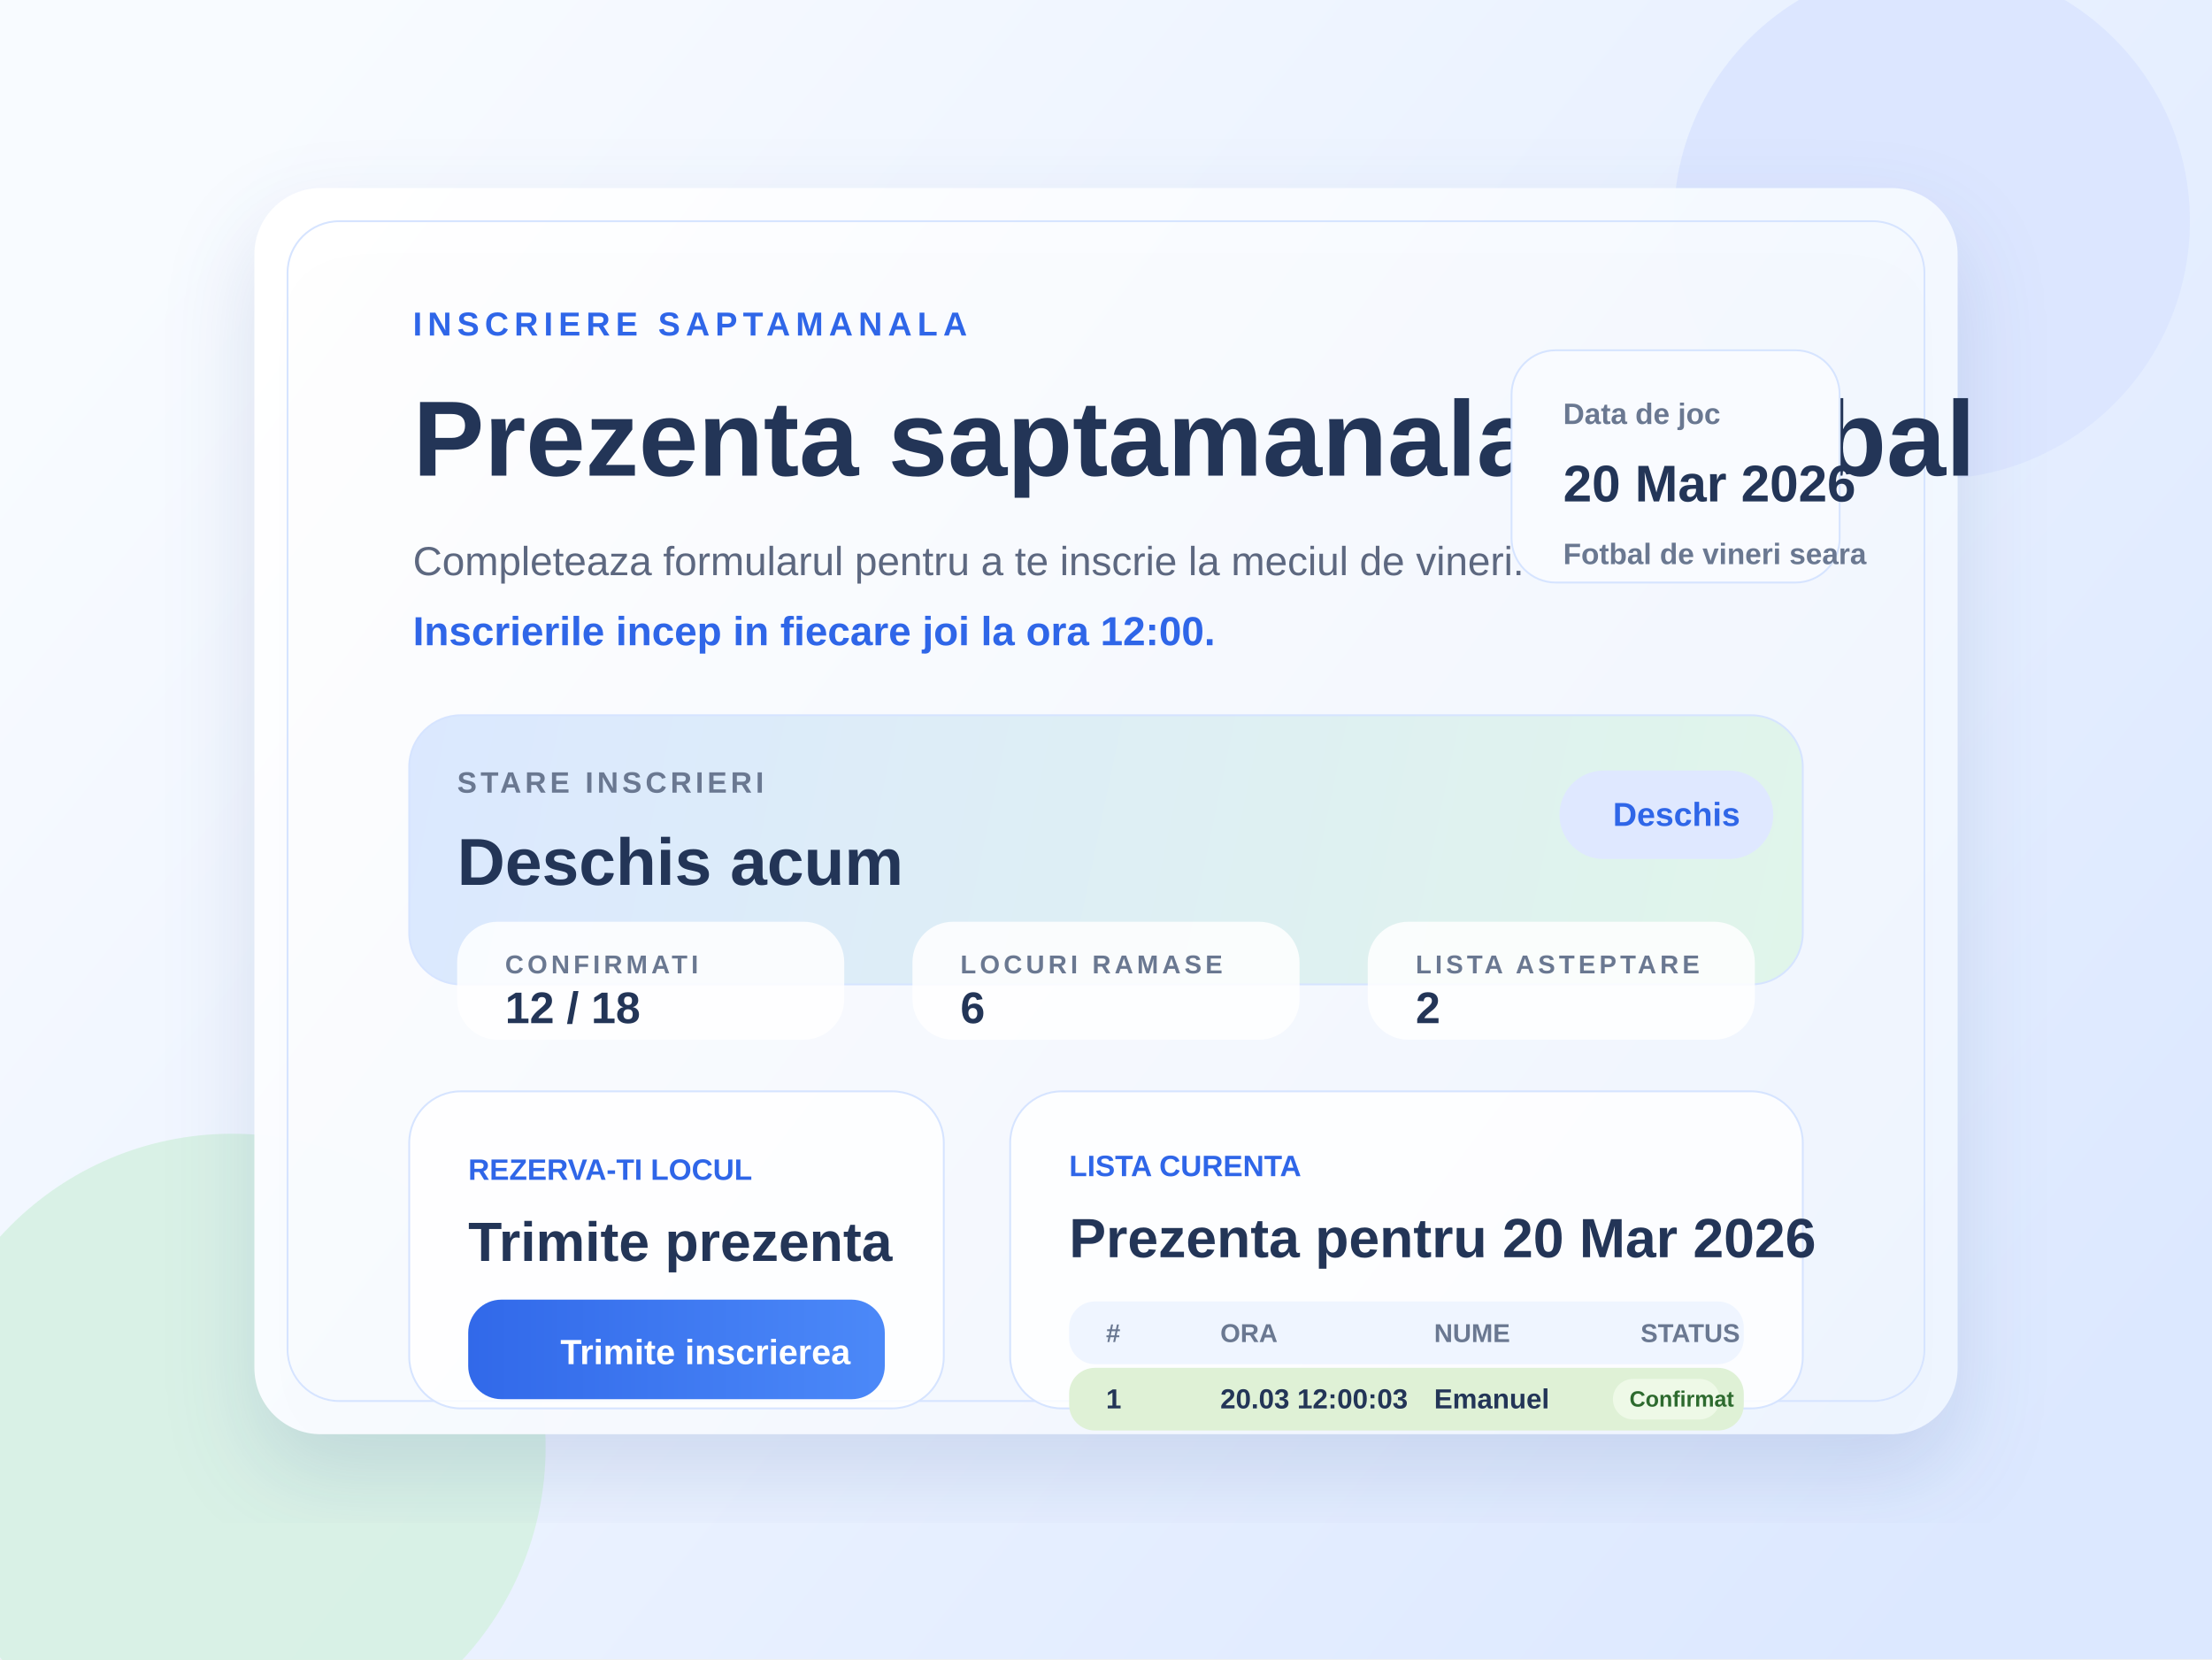
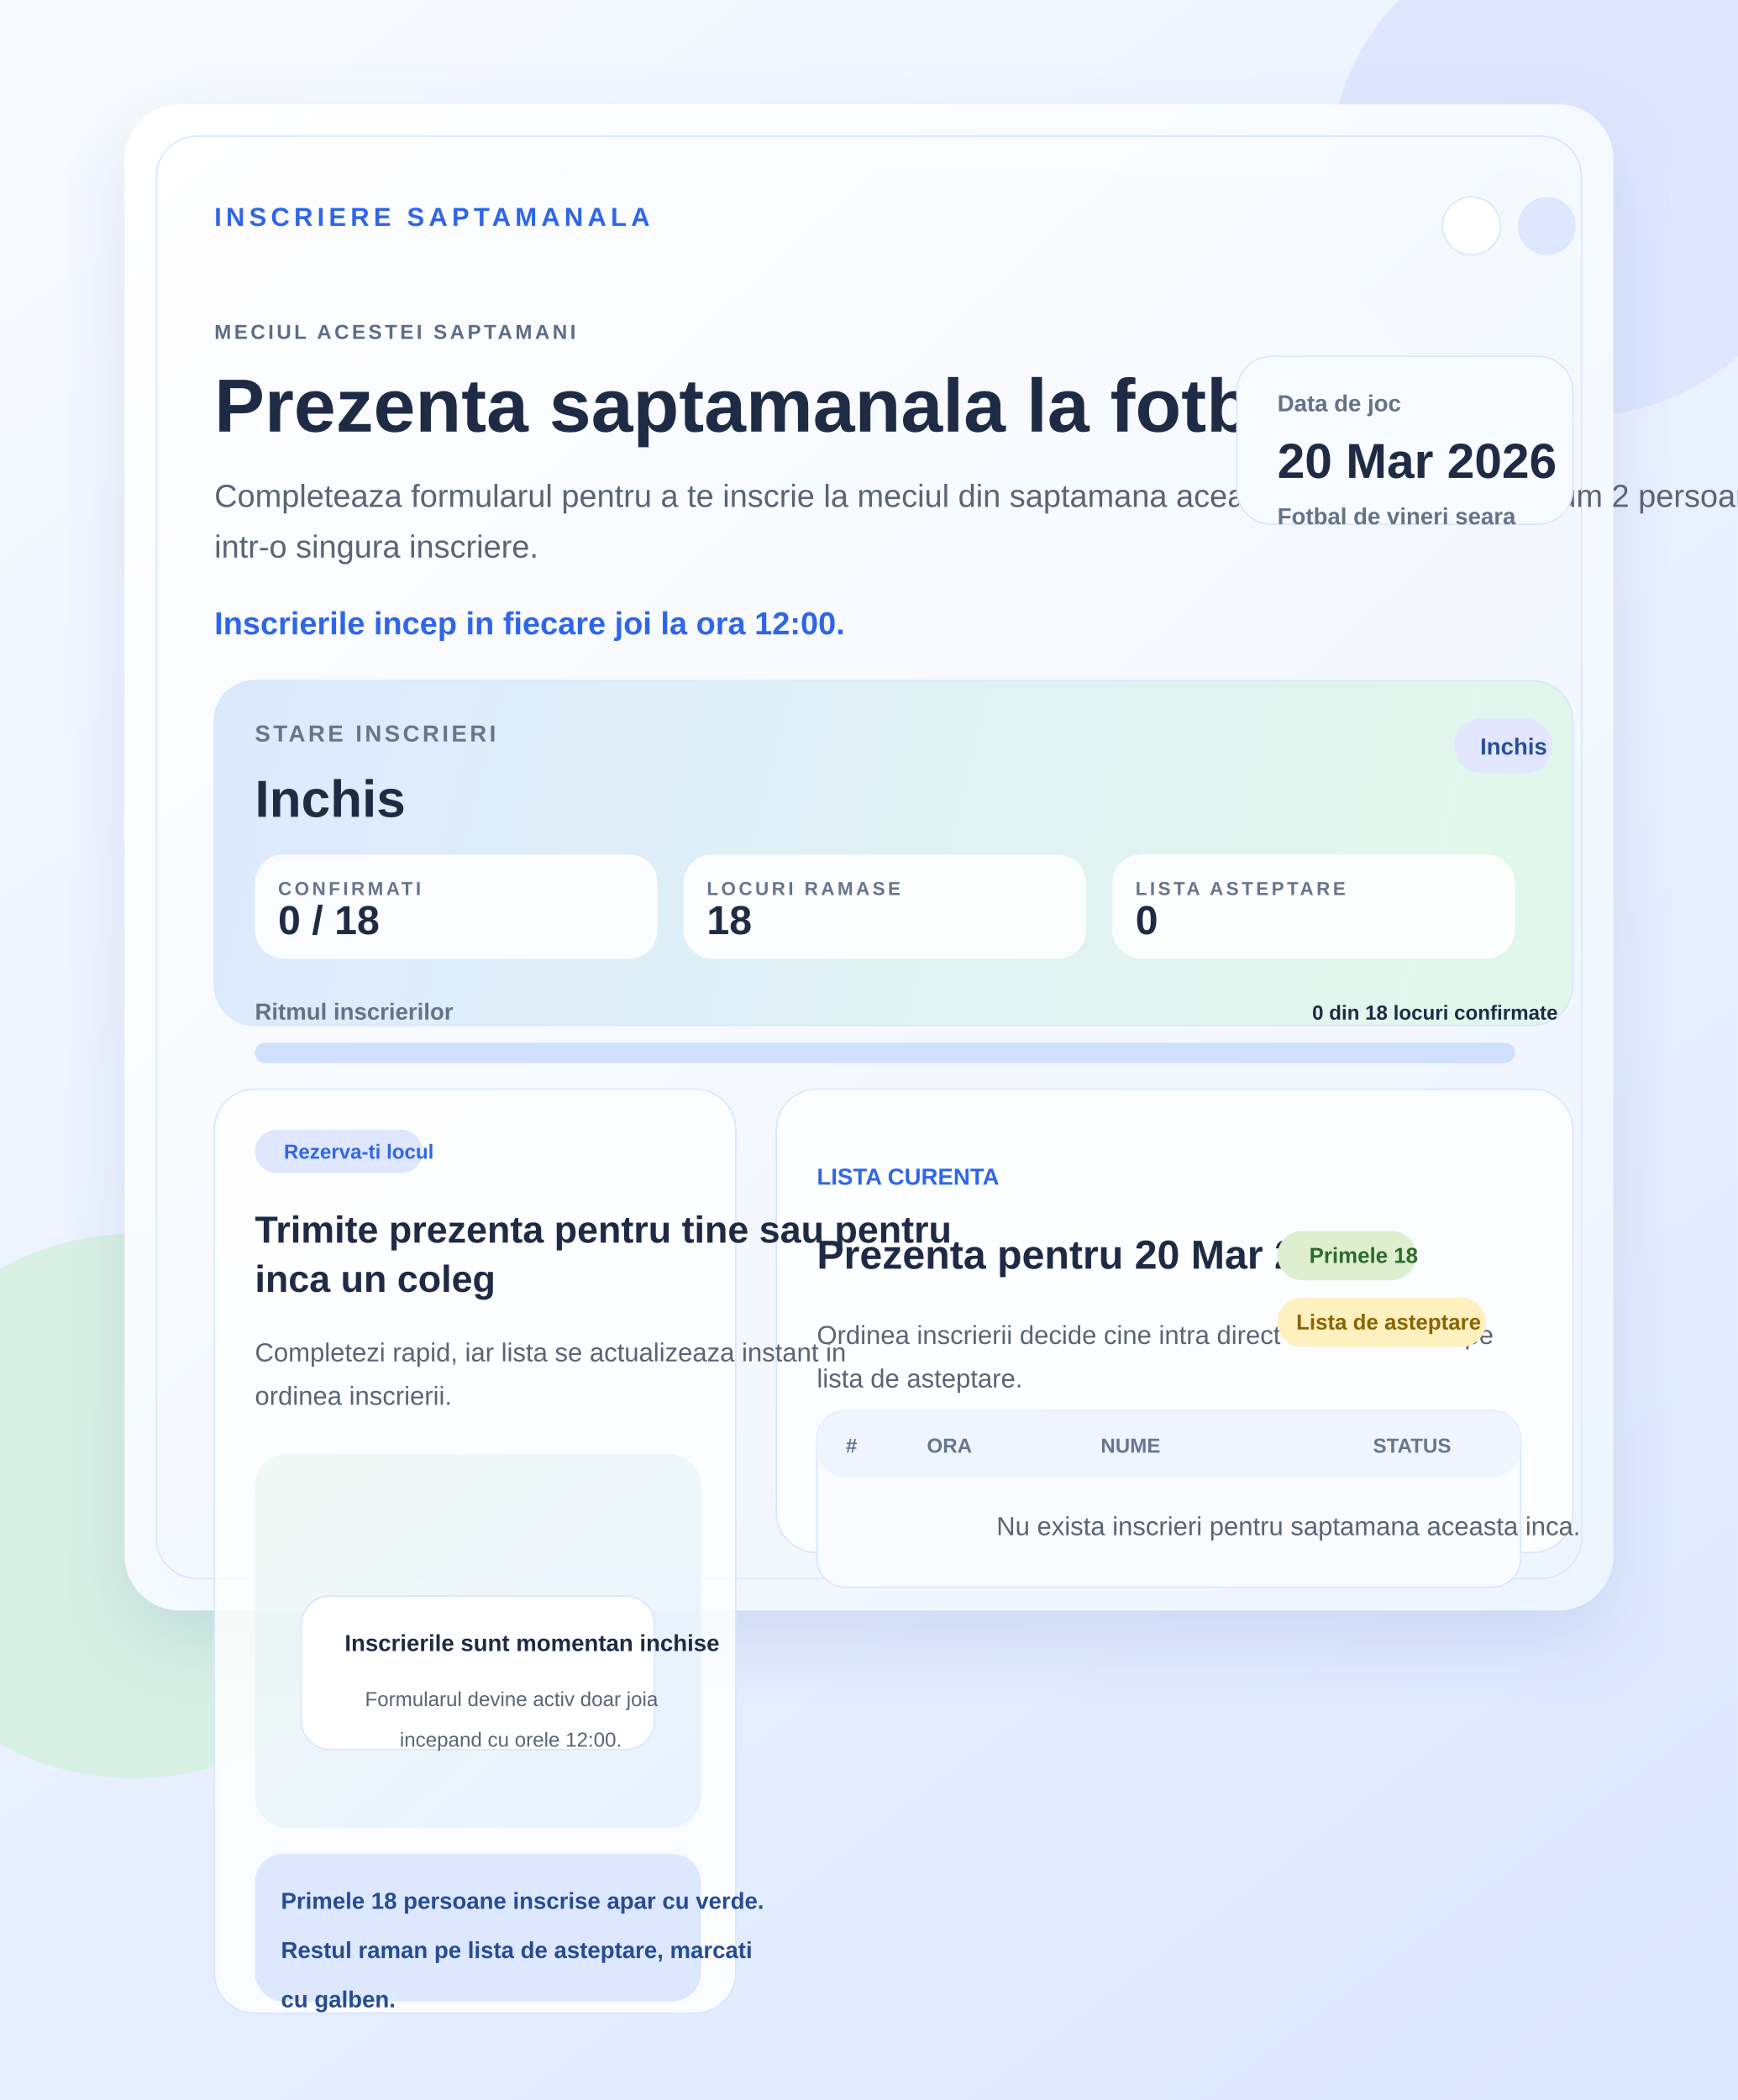
- <svg xmlns="http://www.w3.org/2000/svg" width="1200" height="900" viewBox="0 0 1200 900" fill="none">
+ <svg xmlns="http://www.w3.org/2000/svg" width="1200" height="1450" viewBox="0 0 1200 1450" fill="none">
  <defs>
-     <linearGradient id="pageBg" x1="132" y1="70" x2="1078" y2="844" gradientUnits="userSpaceOnUse">
-       <stop stop-color="#F8FBFF" />
+     <linearGradient id="pageBg" x1="90" y1="40" x2="1120" y2="1410" gradientUnits="userSpaceOnUse">
+       <stop stop-color="#F7FAFF" />
      <stop offset="1" stop-color="#DCE8FF" />
    </linearGradient>
-     <linearGradient id="shell" x1="180" y1="118" x2="1018" y2="758" gradientUnits="userSpaceOnUse">
+     <linearGradient id="shell" x1="120" y1="90" x2="1080" y2="1140" gradientUnits="userSpaceOnUse">
      <stop stop-color="#FFFFFF" stop-opacity="0.98" />
-       <stop offset="1" stop-color="#EFF5FF" stop-opacity="0.98" />
+       <stop offset="1" stop-color="#EEF5FF" stop-opacity="0.98" />
    </linearGradient>
-     <linearGradient id="liveBoard" x1="220" y1="354" x2="980" y2="512" gradientUnits="userSpaceOnUse">
-       <stop stop-color="#DBE8FF" />
-       <stop offset="1" stop-color="#E0F5EA" />
+     <linearGradient id="liveBoard" x1="154" y1="300" x2="1040" y2="520" gradientUnits="userSpaceOnUse">
+       <stop stop-color="#DDE9FF" />
+       <stop offset="1" stop-color="#E2F7EC" />
    </linearGradient>
-     <linearGradient id="cta" x1="235" y1="730" x2="475" y2="730" gradientUnits="userSpaceOnUse">
-       <stop stop-color="#2F66E8" />
-       <stop offset="1" stop-color="#4B88F8" />
+     <linearGradient id="fieldGlow" x1="0" y1="0" x2="1" y2="1">
+       <stop stop-color="#DFF2E7" />
+       <stop offset="1" stop-color="#CFE7FF" />
    </linearGradient>
-     <filter id="softShadow" x="90" y="54" width="1020" height="772" filterUnits="userSpaceOnUse" color-interpolation-filters="sRGB">
+     <filter id="shadow" x="48" y="34" width="1104" height="1142" filterUnits="userSpaceOnUse" color-interpolation-filters="sRGB">
      <feFlood flood-opacity="0" result="BackgroundImageFix" />
      <feColorMatrix in="SourceAlpha" type="matrix" values="0 0 0 0 0 0 0 0 0 0 0 0 0 0 0 0 0 0 127 0" result="hardAlpha" />
      <feOffset dy="22" />
-       <feGaussianBlur stdDeviation="24" />
-       <feColorMatrix type="matrix" values="0 0 0 0 0.137 0 0 0 0 0.267 0 0 0 0 0.553 0 0 0 0.14 0" />
+       <feGaussianBlur stdDeviation="26" />
+       <feColorMatrix type="matrix" values="0 0 0 0 0.137 0 0 0 0 0.267 0 0 0 0 0.553 0 0 0 0.12 0" />
      <feBlend mode="normal" in2="BackgroundImageFix" result="effect1_dropShadow_1_2" />
      <feBlend mode="normal" in="SourceGraphic" in2="effect1_dropShadow_1_2" result="shape" />
    </filter>
  </defs>
-   <rect width="1200" height="900" fill="url(#pageBg)" />
-   <circle cx="1048" cy="120" r="140" fill="#DCE6FF" fill-opacity="0.95" />
-   <circle cx="126" cy="785" r="170" fill="#D7F1E4" fill-opacity="0.92" />
-   <g filter="url(#softShadow)">
-     <rect x="138" y="102" width="924" height="676" rx="36" fill="url(#shell)" />
-     <rect x="156" y="120" width="888" height="640" rx="28" stroke="#D6E4FF" />
+   <rect width="1200" height="1450" fill="url(#pageBg)" />
+   <circle cx="1088" cy="118" r="170" fill="#DCE6FF" fill-opacity="0.92" />
+   <circle cx="92" cy="1040" r="188" fill="#D7F1E3" fill-opacity="0.92" />
+   <g filter="url(#shadow)">
+     <rect x="86" y="72" width="1028" height="1040" rx="38" fill="url(#shell)" />
+     <rect x="108" y="94" width="984" height="996" rx="28" stroke="#D8E6FF" />
  </g>
-   <text x="224" y="182" fill="#2F66E8" font-family="Plus Jakarta Sans, Arial, sans-serif" font-size="18" font-weight="800" letter-spacing="3">INSCRIERE SAPTAMANALA</text>
-   <text x="224" y="258" fill="#233557" font-family="Plus Jakarta Sans, Arial, sans-serif" font-size="58" font-weight="800">Prezenta saptamanala la fotbal</text>
-   <text x="224" y="312" fill="#5D6880" font-family="Plus Jakarta Sans, Arial, sans-serif" font-size="22" font-weight="500">Completeaza formularul pentru a te inscrie la meciul de vineri.</text>
-   <text x="224" y="350" fill="#2F66E8" font-family="Plus Jakarta Sans, Arial, sans-serif" font-size="22" font-weight="800">Inscrierile incep in fiecare joi la ora 12:00.</text>
-   <rect x="820" y="190" width="178" height="126" rx="24" fill="#F9FBFF" stroke="#D6E4FF" />
-   <text x="848" y="230" fill="#6A7891" font-family="Plus Jakarta Sans, Arial, sans-serif" font-size="16" font-weight="700">Data de joc</text>
-   <text x="848" y="272" fill="#233557" font-family="Plus Jakarta Sans, Arial, sans-serif" font-size="28" font-weight="800">20 Mar 2026</text>
-   <text x="848" y="306" fill="#6A7891" font-family="Plus Jakarta Sans, Arial, sans-serif" font-size="16" font-weight="700">Fotbal de vineri seara</text>
-   <rect x="222" y="388" width="756" height="146" rx="28" fill="url(#liveBoard)" stroke="#D6E4FF" />
-   <text x="248" y="430" fill="#6A7891" font-family="Plus Jakarta Sans, Arial, sans-serif" font-size="16" font-weight="800" letter-spacing="2">STARE INSCRIERI</text>
-   <text x="248" y="480" fill="#233557" font-family="Plus Jakarta Sans, Arial, sans-serif" font-size="36" font-weight="800">Deschis acum</text>
-   <rect x="846" y="418" width="116" height="48" rx="24" fill="#DFE8FF" />
-   <text x="875" y="448" fill="#2F66E8" font-family="Plus Jakarta Sans, Arial, sans-serif" font-size="18" font-weight="800">Deschis</text>
-   <rect x="248" y="500" width="210" height="64" rx="22" fill="#FFFFFF" fill-opacity="0.84" />
-   <rect x="495" y="500" width="210" height="64" rx="22" fill="#FFFFFF" fill-opacity="0.84" />
-   <rect x="742" y="500" width="210" height="64" rx="22" fill="#FFFFFF" fill-opacity="0.84" />
-   <text x="274" y="528" fill="#6A7891" font-family="Plus Jakarta Sans, Arial, sans-serif" font-size="14" font-weight="800" letter-spacing="2">CONFIRMATI</text>
-   <text x="274" y="555" fill="#233557" font-family="Plus Jakarta Sans, Arial, sans-serif" font-size="24" font-weight="800">12 / 18</text>
-   <text x="521" y="528" fill="#6A7891" font-family="Plus Jakarta Sans, Arial, sans-serif" font-size="14" font-weight="800" letter-spacing="2">LOCURI RAMASE</text>
-   <text x="521" y="555" fill="#233557" font-family="Plus Jakarta Sans, Arial, sans-serif" font-size="24" font-weight="800">6</text>
-   <text x="768" y="528" fill="#6A7891" font-family="Plus Jakarta Sans, Arial, sans-serif" font-size="14" font-weight="800" letter-spacing="2">LISTA ASTEPTARE</text>
-   <text x="768" y="555" fill="#233557" font-family="Plus Jakarta Sans, Arial, sans-serif" font-size="24" font-weight="800">2</text>
-   <rect x="222" y="592" width="290" height="172" rx="28" fill="#FFFFFF" fill-opacity="0.82" stroke="#D6E4FF" />
-   <text x="254" y="640" fill="#2F66E8" font-family="Plus Jakarta Sans, Arial, sans-serif" font-size="16" font-weight="800">REZERVA-TI LOCUL</text>
-   <text x="254" y="684" fill="#233557" font-family="Plus Jakarta Sans, Arial, sans-serif" font-size="30" font-weight="800">Trimite prezenta</text>
-   <rect x="254" y="705" width="226" height="54" rx="18" fill="url(#cta)" />
-   <text x="304" y="740" fill="#FFFFFF" font-family="Plus Jakarta Sans, Arial, sans-serif" font-size="19" font-weight="800">Trimite inscrierea</text>
-   <rect x="548" y="592" width="430" height="172" rx="28" fill="#FFFFFF" fill-opacity="0.82" stroke="#D6E4FF" />
-   <text x="580" y="638" fill="#2F66E8" font-family="Plus Jakarta Sans, Arial, sans-serif" font-size="16" font-weight="800">LISTA CURENTA</text>
-   <text x="580" y="682" fill="#233557" font-family="Plus Jakarta Sans, Arial, sans-serif" font-size="30" font-weight="800">Prezenta pentru 20 Mar 2026</text>
-   <rect x="580" y="706" width="366" height="34" rx="14" fill="#EFF5FF" />
-   <text x="600" y="728" fill="#6A7891" font-family="Plus Jakarta Sans, Arial, sans-serif" font-size="14" font-weight="800">#</text>
-   <text x="662" y="728" fill="#6A7891" font-family="Plus Jakarta Sans, Arial, sans-serif" font-size="14" font-weight="800">ORA</text>
-   <text x="778" y="728" fill="#6A7891" font-family="Plus Jakarta Sans, Arial, sans-serif" font-size="14" font-weight="800">NUME</text>
-   <text x="890" y="728" fill="#6A7891" font-family="Plus Jakarta Sans, Arial, sans-serif" font-size="14" font-weight="800">STATUS</text>
-   <rect x="580" y="742" width="366" height="34" rx="14" fill="#DFF1D6" />
-   <text x="600" y="764" fill="#233557" font-family="Plus Jakarta Sans, Arial, sans-serif" font-size="15" font-weight="700">1</text>
-   <text x="662" y="764" fill="#233557" font-family="Plus Jakarta Sans, Arial, sans-serif" font-size="15" font-weight="700">20.03 12:00:03</text>
-   <text x="778" y="764" fill="#233557" font-family="Plus Jakarta Sans, Arial, sans-serif" font-size="15" font-weight="700">Emanuel</text>
-   <rect x="875" y="748" width="58" height="22" rx="11" fill="#EEF9E7" />
-   <text x="884" y="763" fill="#2D6A2E" font-family="Plus Jakarta Sans, Arial, sans-serif" font-size="12" font-weight="800">Confirmat</text>
+   <text x="148" y="156" fill="#2F66E8" font-family="Plus Jakarta Sans, Arial, sans-serif" font-size="18" font-weight="800" letter-spacing="3">INSCRIERE SAPTAMANALA</text>
+   <text x="148" y="234" fill="#5E6C84" font-family="Plus Jakarta Sans, Arial, sans-serif" font-size="14" font-weight="800" letter-spacing="2">MECIUL ACESTEI SAPTAMANI</text>
+   <text x="148" y="298" fill="#1F2B45" font-family="Plus Jakarta Sans, Arial, sans-serif" font-size="52" font-weight="800">Prezenta saptamanala la fotbal</text>
+   <text x="148" y="350" fill="#5A6475" font-family="Plus Jakarta Sans, Arial, sans-serif" font-size="22" font-weight="500">Completeaza formularul pentru a te inscrie la meciul din saptamana aceasta. Poti trimite maximum 2 persoane</text>
+   <text x="148" y="385" fill="#5A6475" font-family="Plus Jakarta Sans, Arial, sans-serif" font-size="22" font-weight="500">intr-o singura inscriere.</text>
+   <text x="148" y="438" fill="#2F66E8" font-family="Plus Jakarta Sans, Arial, sans-serif" font-size="22" font-weight="800">Inscrierile incep in fiecare joi la ora 12:00.</text>
+   <rect x="854" y="246" width="232" height="116" rx="24" fill="#F8FBFF" stroke="#D8E6FF" />
+   <text x="882" y="284" fill="#647289" font-family="Plus Jakarta Sans, Arial, sans-serif" font-size="16" font-weight="700">Data de joc</text>
+   <text x="882" y="330" fill="#1F2B45" font-family="Plus Jakarta Sans, Arial, sans-serif" font-size="34" font-weight="800">20 Mar 2026</text>
+   <text x="882" y="362" fill="#647289" font-family="Plus Jakarta Sans, Arial, sans-serif" font-size="16" font-weight="700">Fotbal de vineri seara</text>
+   <circle cx="1016" cy="156" r="20" fill="#FFFFFF" stroke="#D8E6FF" />
+   <circle cx="1068" cy="156" r="20" fill="#DDE7FF" />
+   <rect x="148" y="470" width="938" height="238" rx="28" fill="url(#liveBoard)" stroke="#D8E6FF" />
+   <text x="176" y="512" fill="#67758C" font-family="Plus Jakarta Sans, Arial, sans-serif" font-size="16" font-weight="800" letter-spacing="2">STARE INSCRIERI</text>
+   <text x="176" y="564" fill="#1F2B45" font-family="Plus Jakarta Sans, Arial, sans-serif" font-size="36" font-weight="800">Inchis</text>
+   <rect x="1004" y="496" width="68" height="38" rx="19" fill="#E2E7FF" />
+   <text x="1022" y="521" fill="#284E97" font-family="Plus Jakarta Sans, Arial, sans-serif" font-size="16" font-weight="800">Inchis</text>
+   <rect x="176" y="590" width="278" height="72" rx="20" fill="#FFFFFF" fill-opacity="0.86" />
+   <rect x="472" y="590" width="278" height="72" rx="20" fill="#FFFFFF" fill-opacity="0.86" />
+   <rect x="768" y="590" width="278" height="72" rx="20" fill="#FFFFFF" fill-opacity="0.86" />
+   <text x="192" y="618" fill="#67758C" font-family="Plus Jakarta Sans, Arial, sans-serif" font-size="13" font-weight="800" letter-spacing="2">CONFIRMATI</text>
+   <text x="192" y="645" fill="#1F2B45" font-family="Plus Jakarta Sans, Arial, sans-serif" font-size="28" font-weight="800">0 / 18</text>
+   <text x="488" y="618" fill="#67758C" font-family="Plus Jakarta Sans, Arial, sans-serif" font-size="13" font-weight="800" letter-spacing="2">LOCURI RAMASE</text>
+   <text x="488" y="645" fill="#1F2B45" font-family="Plus Jakarta Sans, Arial, sans-serif" font-size="28" font-weight="800">18</text>
+   <text x="784" y="618" fill="#67758C" font-family="Plus Jakarta Sans, Arial, sans-serif" font-size="13" font-weight="800" letter-spacing="2">LISTA ASTEPTARE</text>
+   <text x="784" y="645" fill="#1F2B45" font-family="Plus Jakarta Sans, Arial, sans-serif" font-size="28" font-weight="800">0</text>
+   <text x="176" y="704" fill="#647289" font-family="Plus Jakarta Sans, Arial, sans-serif" font-size="16" font-weight="700">Ritmul inscrierilor</text>
+   <text x="906" y="704" fill="#1F2B45" font-family="Plus Jakarta Sans, Arial, sans-serif" font-size="14" font-weight="800">0 din 18 locuri confirmate</text>
+   <rect x="176" y="720" width="870" height="14" rx="7" fill="#CFE0FF" />
+   <rect x="148" y="752" width="360" height="638" rx="28" fill="#FFFFFF" fill-opacity="0.82" stroke="#D8E6FF" />
+   <rect x="536" y="752" width="550" height="320" rx="28" fill="#FFFFFF" fill-opacity="0.82" stroke="#D8E6FF" />
+   <rect x="176" y="780" width="116" height="30" rx="15" fill="#DFE7FF" />
+   <text x="196" y="800" fill="#2F66E8" font-family="Plus Jakarta Sans, Arial, sans-serif" font-size="14" font-weight="800">Rezerva-ti locul</text>
+   <text x="176" y="858" fill="#1F2B45" font-family="Plus Jakarta Sans, Arial, sans-serif" font-size="26" font-weight="800">Trimite prezenta pentru tine sau pentru</text>
+   <text x="176" y="892" fill="#1F2B45" font-family="Plus Jakarta Sans, Arial, sans-serif" font-size="26" font-weight="800">inca un coleg</text>
+   <text x="176" y="940" fill="#5A6475" font-family="Plus Jakarta Sans, Arial, sans-serif" font-size="18" font-weight="500">Completezi rapid, iar lista se actualizeaza instant in</text>
+   <text x="176" y="970" fill="#5A6475" font-family="Plus Jakarta Sans, Arial, sans-serif" font-size="18" font-weight="500">ordinea inscrierii.</text>
+   <rect x="176" y="1004" width="308" height="258" rx="22" fill="url(#fieldGlow)" opacity="0.42" />
+   <rect x="208" y="1102" width="244" height="106" rx="20" fill="#FFFFFF" stroke="#D8E6FF" />
+   <text x="238" y="1140" fill="#1F2B45" font-family="Plus Jakarta Sans, Arial, sans-serif" font-size="16" font-weight="800">Inscrierile sunt momentan inchise</text>
+   <text x="252" y="1178" fill="#5A6475" font-family="Plus Jakarta Sans, Arial, sans-serif" font-size="14" font-weight="500">Formularul devine activ doar joia</text>
+   <text x="276" y="1206" fill="#5A6475" font-family="Plus Jakarta Sans, Arial, sans-serif" font-size="14" font-weight="500">incepand cu orele 12:00.</text>
+   <rect x="176" y="1280" width="308" height="102" rx="20" fill="#DDE8FF" />
+   <text x="194" y="1318" fill="#264B95" font-family="Plus Jakarta Sans, Arial, sans-serif" font-size="16" font-weight="800">Primele 18 persoane inscrise apar cu verde.</text>
+   <text x="194" y="1352" fill="#264B95" font-family="Plus Jakarta Sans, Arial, sans-serif" font-size="16" font-weight="800">Restul raman pe lista de asteptare, marcati</text>
+   <text x="194" y="1386" fill="#264B95" font-family="Plus Jakarta Sans, Arial, sans-serif" font-size="16" font-weight="800">cu galben.</text>
+   <text x="564" y="818" fill="#2F66E8" font-family="Plus Jakarta Sans, Arial, sans-serif" font-size="16" font-weight="800">LISTA CURENTA</text>
+   <text x="564" y="876" fill="#1F2B45" font-family="Plus Jakarta Sans, Arial, sans-serif" font-size="28" font-weight="800">Prezenta pentru 20 Mar 2026</text>
+   <text x="564" y="928" fill="#5A6475" font-family="Plus Jakarta Sans, Arial, sans-serif" font-size="18" font-weight="500">Ordinea inscrierii decide cine intra direct si cine ramane pe</text>
+   <text x="564" y="958" fill="#5A6475" font-family="Plus Jakarta Sans, Arial, sans-serif" font-size="18" font-weight="500">lista de asteptare.</text>
+   <rect x="882" y="850" width="96" height="34" rx="17" fill="#DDEFCF" />
+   <text x="904" y="872" fill="#2D6A2E" font-family="Plus Jakarta Sans, Arial, sans-serif" font-size="15" font-weight="800">Primele 18</text>
+   <rect x="882" y="896" width="144" height="34" rx="17" fill="#FFF0BF" />
+   <text x="895" y="918" fill="#8A6400" font-family="Plus Jakarta Sans, Arial, sans-serif" font-size="15" font-weight="800">Lista de asteptare</text>
+   <rect x="564" y="974" width="486" height="122" rx="20" fill="#F9FBFF" stroke="#D8E6FF" />
+   <rect x="564" y="974" width="486" height="46" rx="20" fill="#EEF5FF" />
+   <text x="584" y="1003" fill="#67758C" font-family="Plus Jakarta Sans, Arial, sans-serif" font-size="14" font-weight="800">#</text>
+   <text x="640" y="1003" fill="#67758C" font-family="Plus Jakarta Sans, Arial, sans-serif" font-size="14" font-weight="800">ORA</text>
+   <text x="760" y="1003" fill="#67758C" font-family="Plus Jakarta Sans, Arial, sans-serif" font-size="14" font-weight="800">NUME</text>
+   <text x="948" y="1003" fill="#67758C" font-family="Plus Jakarta Sans, Arial, sans-serif" font-size="14" font-weight="800">STATUS</text>
+   <text x="688" y="1060" fill="#5A6475" font-family="Plus Jakarta Sans, Arial, sans-serif" font-size="18" font-weight="500">Nu exista inscrieri pentru saptamana aceasta inca.</text>
</svg>
